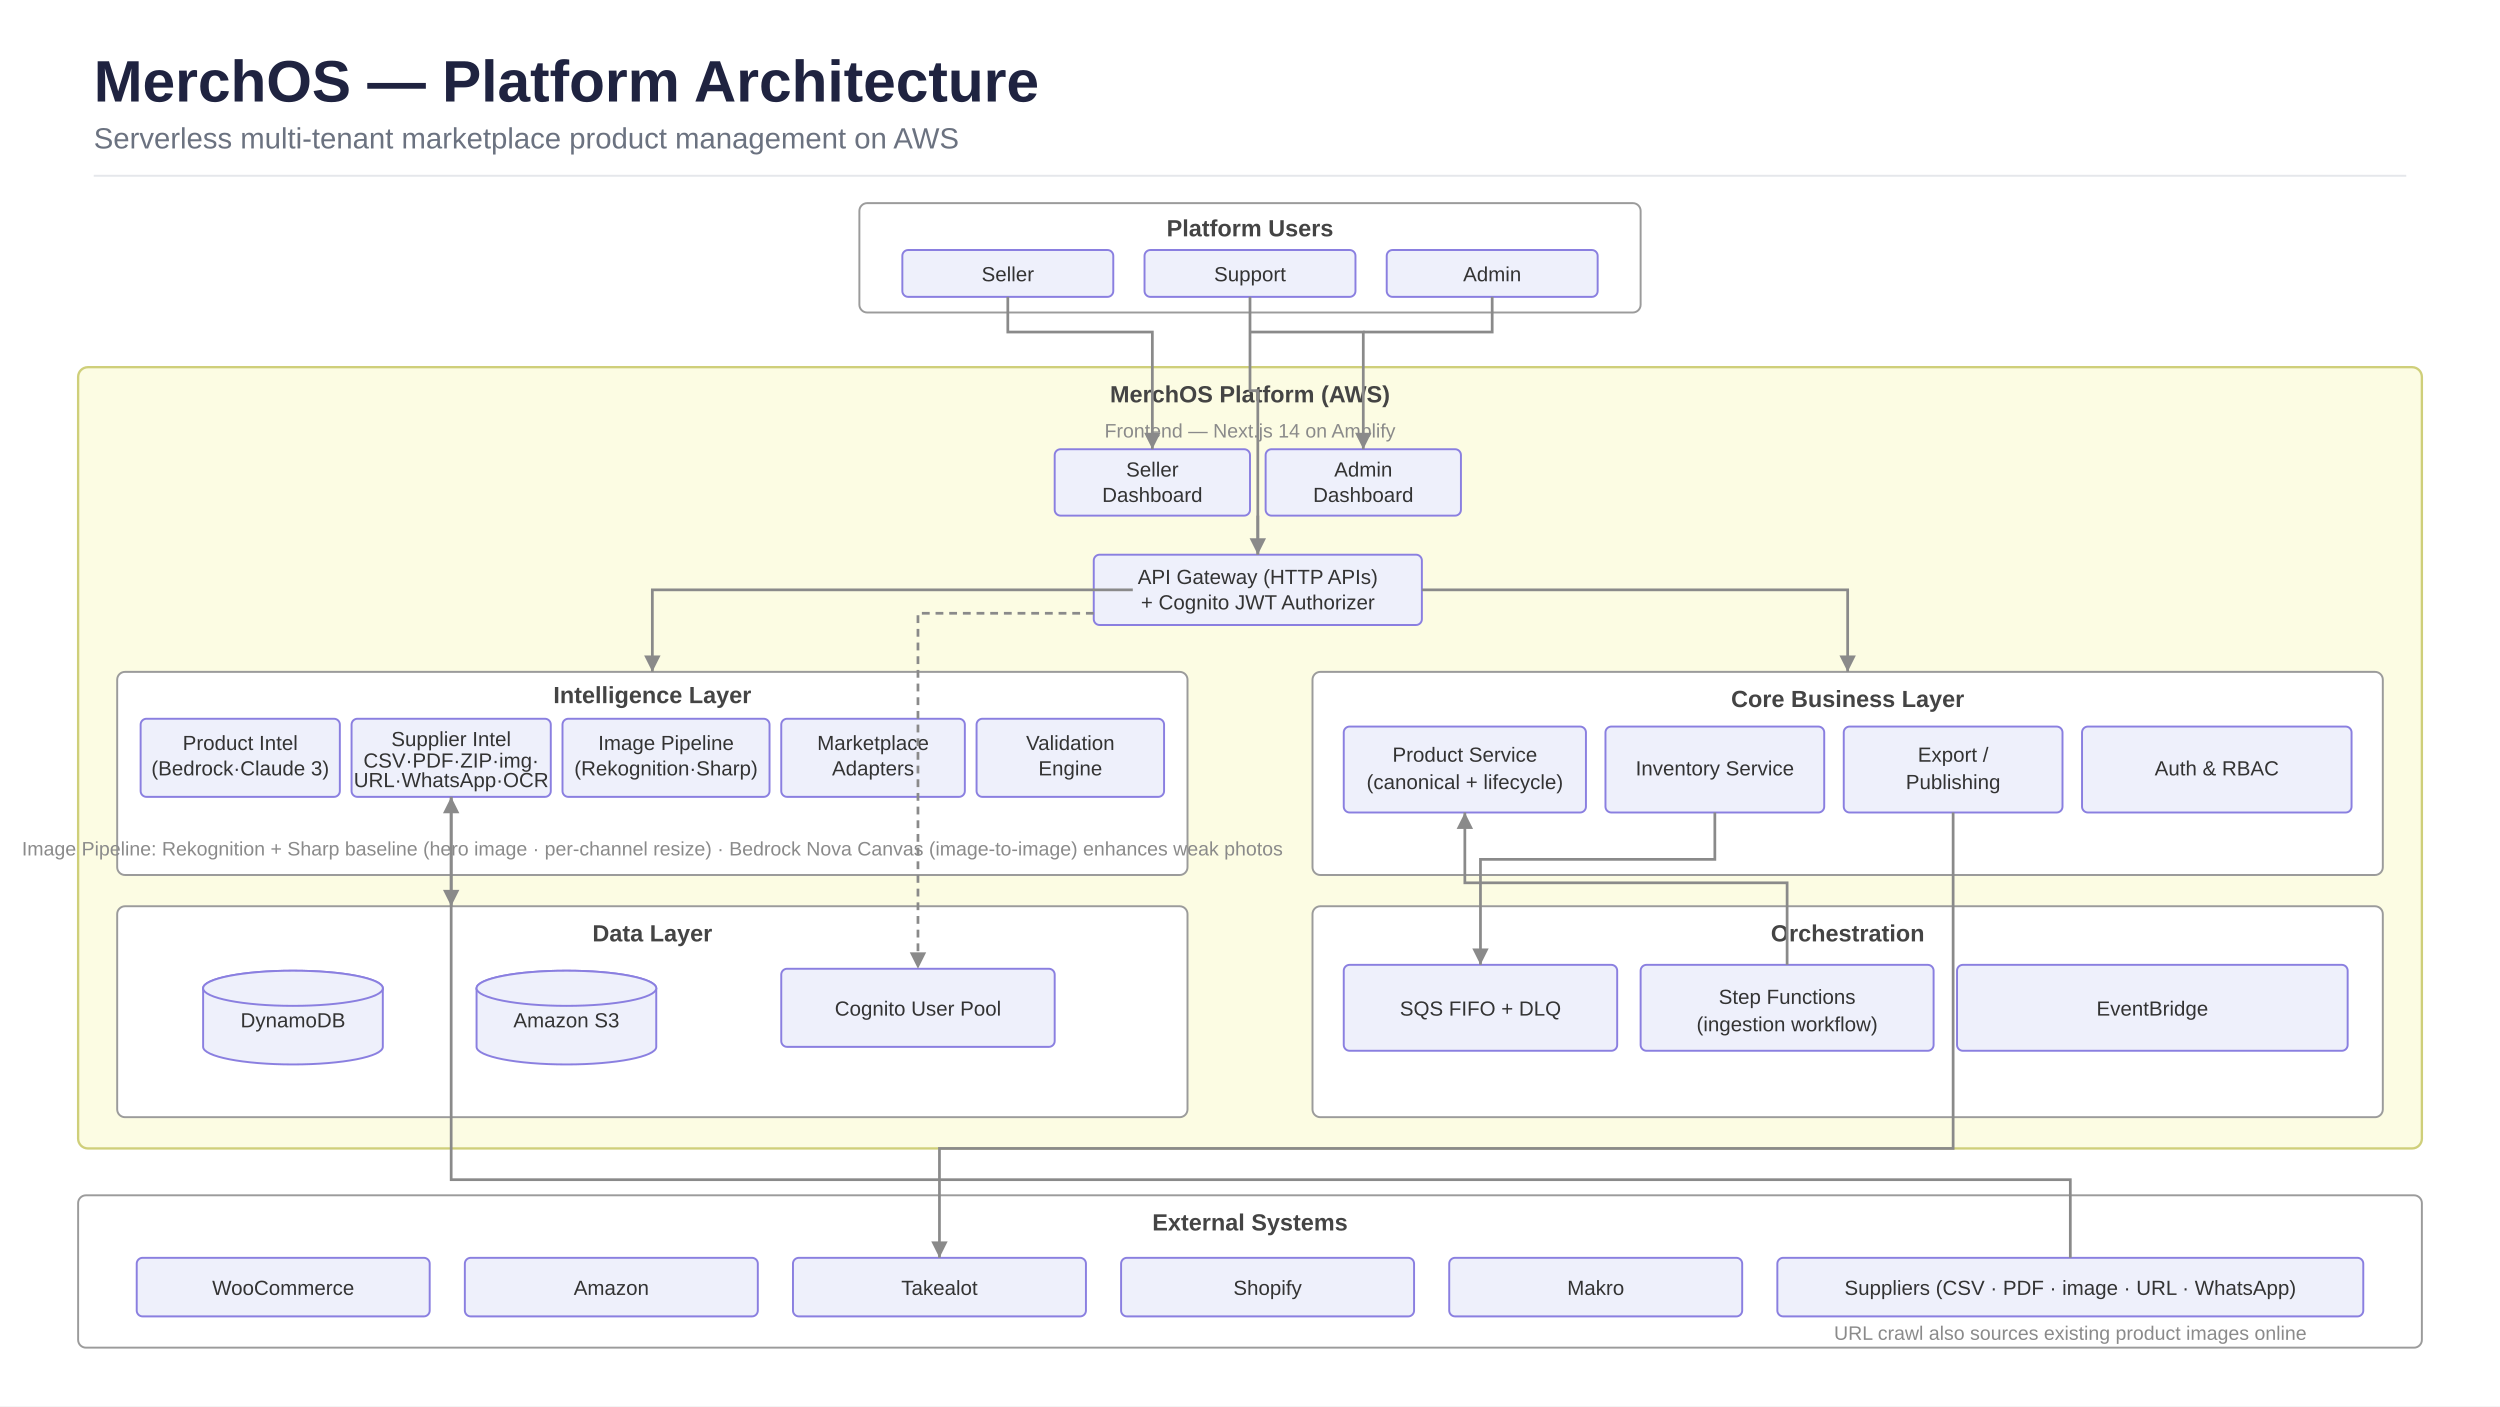
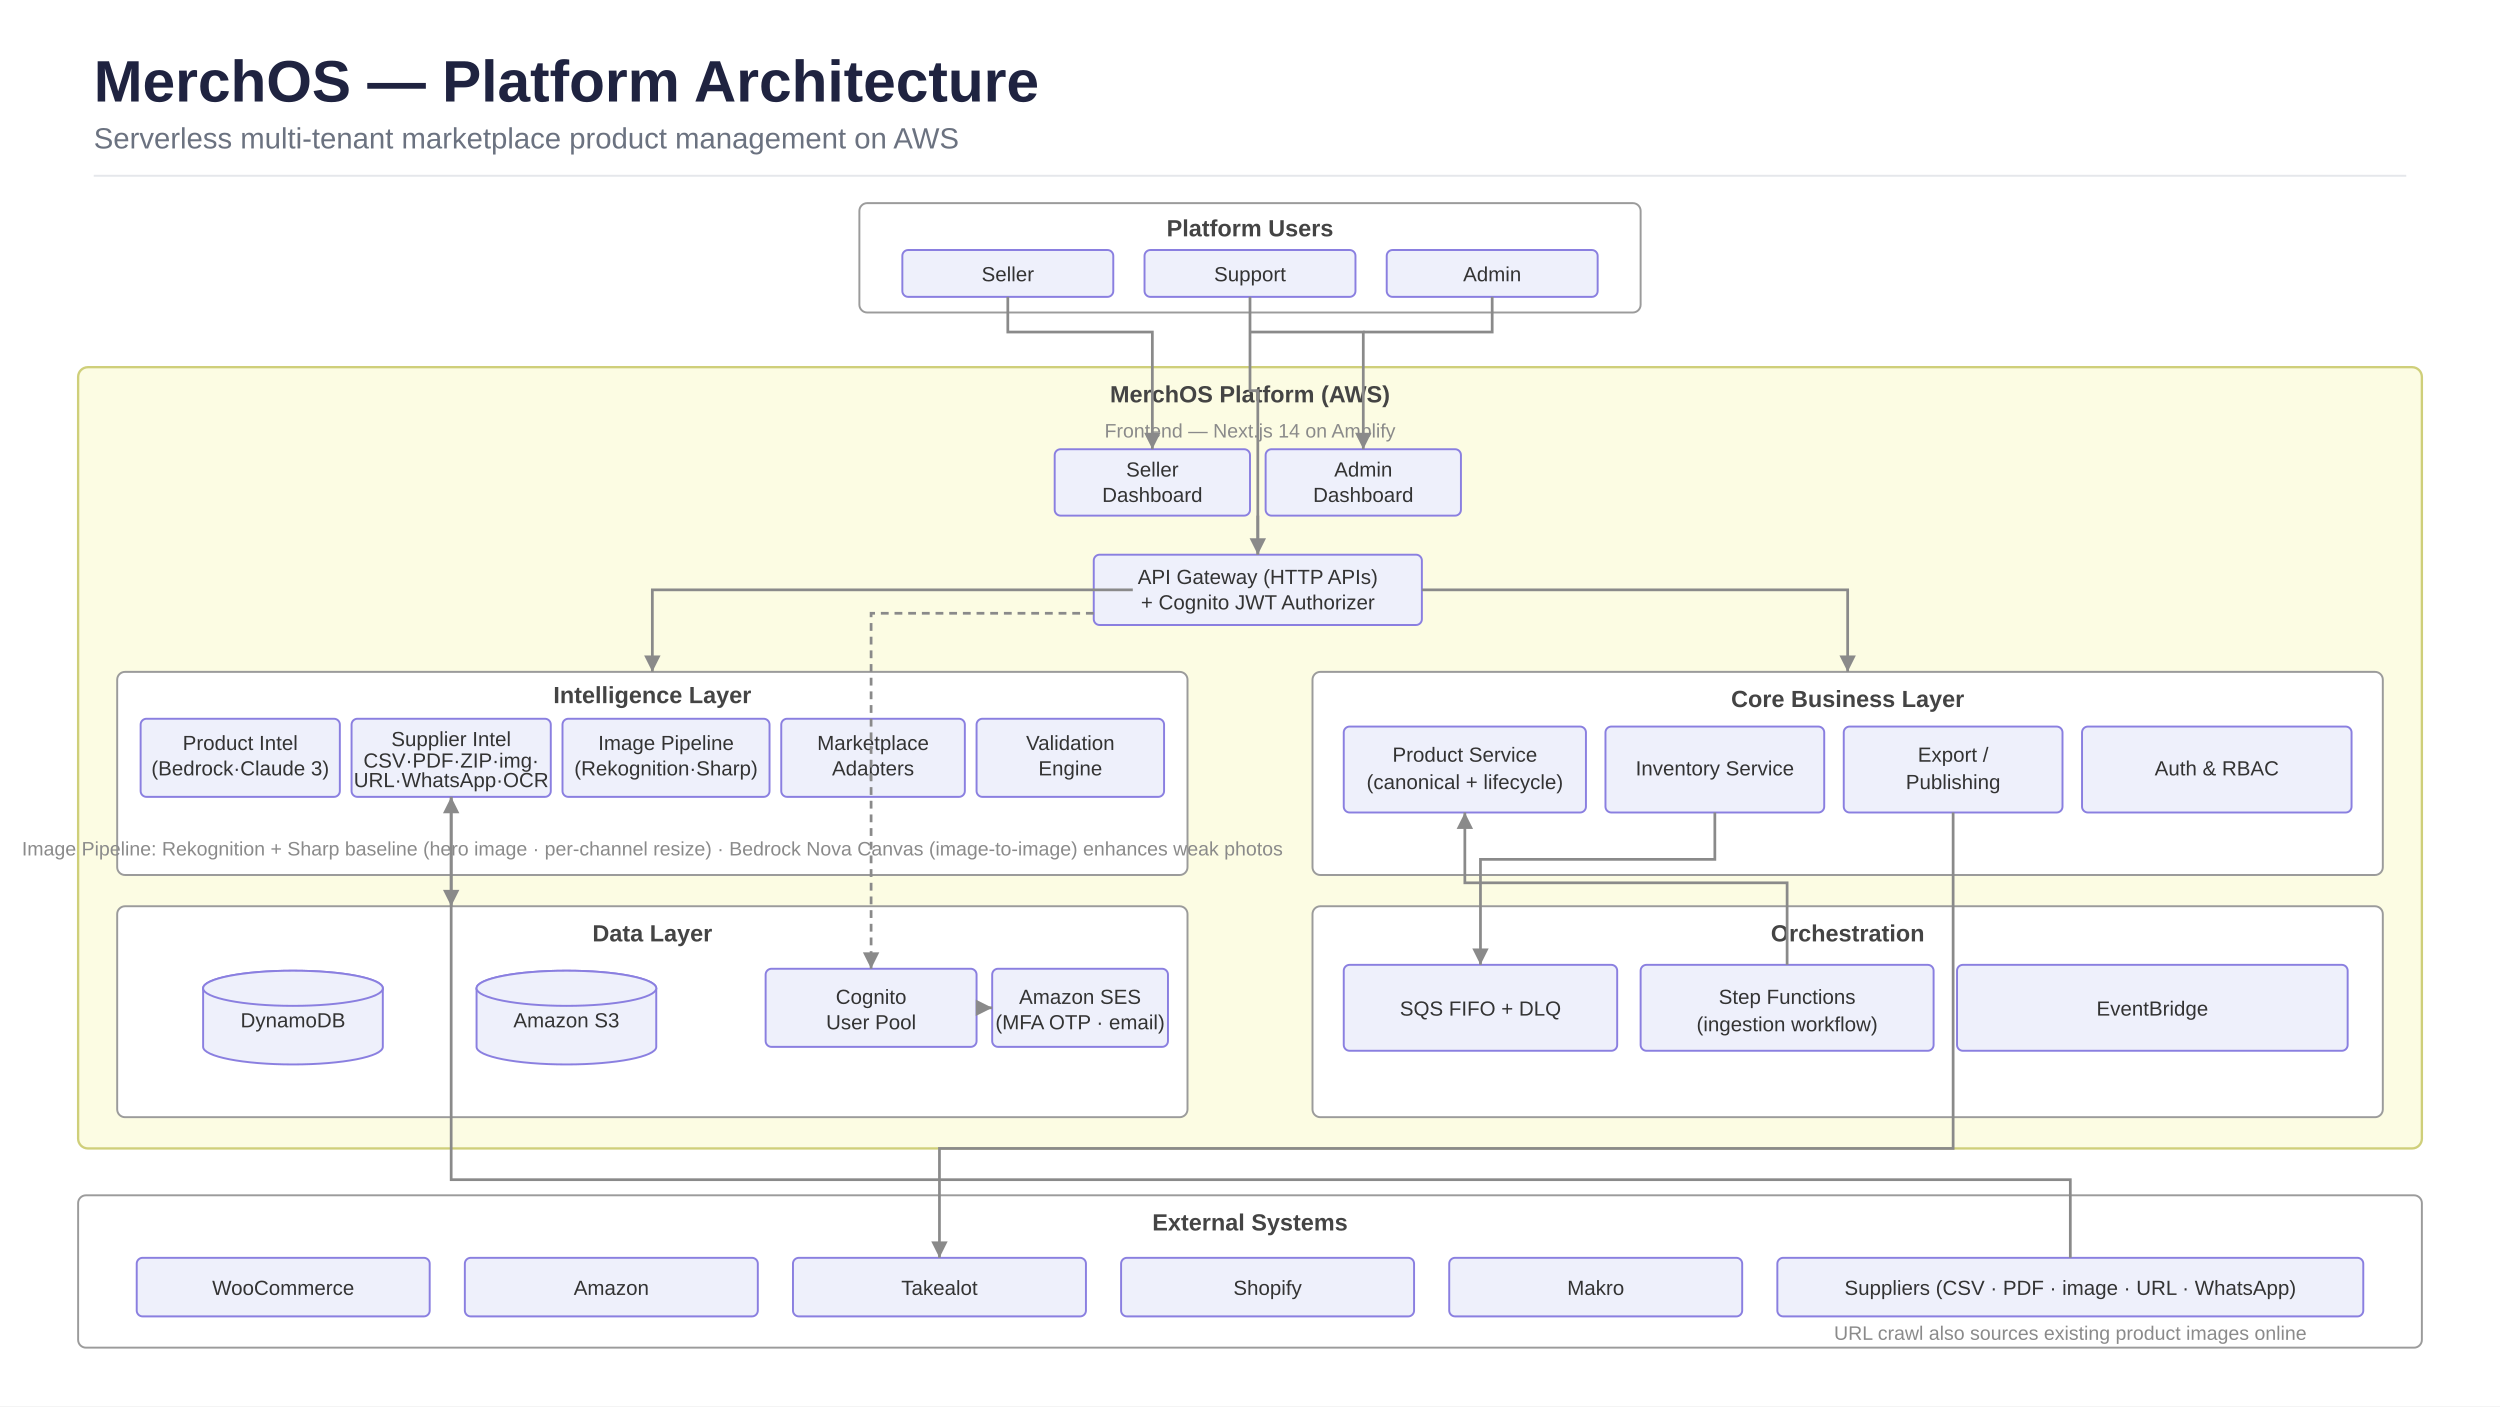
<svg xmlns="http://www.w3.org/2000/svg" viewBox="0 0 1280 720" font-family="Segoe UI, Arial, sans-serif">
  <defs>
    <style>
      .bg    { fill:#ffffff; }
      .title { fill:#1f2340; font-size:30px; font-weight:700; }
      .sub   { fill:#6b7280; font-size:15px; }
      .grp   { fill:#ffffff; stroke:#9b9b9b; stroke-width:1; }
      .plat  { fill:#fcfce3; stroke:#cfcf7a; stroke-width:1.2; }
      .box   { fill:#eef0fb; stroke:#8a7fe0; stroke-width:1; }
      .store { fill:#eef0fb; stroke:#8a7fe0; stroke-width:1; }
      .gtitle{ fill:#444; font-size:12px; text-anchor:middle; font-weight:600; }
      .flbl  { fill:#8a8a8a; font-size:10px; text-anchor:middle; }
      .btxt  { fill:#333; font-size:10.5px; text-anchor:middle; }
      .line  { stroke:#8a8a8a; stroke-width:1.4; fill:none; }
      .dash  { stroke:#8a8a8a; stroke-width:1.4; fill:none; stroke-dasharray:4 3; }
    </style>
    <marker id="arrow" markerWidth="9" markerHeight="9" refX="6" refY="3" orient="auto">
      <path d="M0,0 L6,3 L0,6 Z" fill="#8a8a8a" />
    </marker>
  </defs>
  <rect class="bg" x="0" y="0" width="1280" height="720" />
  <text class="title" x="48" y="52">MerchOS — Platform Architecture</text>
  <text class="sub" x="48" y="76">Serverless multi-tenant marketplace product management on AWS</text>
  <line x1="48" y1="90" x2="1232" y2="90" stroke="#e5e7eb" stroke-width="1" />
  <rect class="grp" x="440" y="104" width="400" height="56" rx="4" />
  <text class="gtitle" x="640" y="121">Platform Users</text>
  <rect class="box" x="462" y="128" width="108" height="24" rx="3" />
  <text class="btxt" x="516" y="144">Seller</text>
  <rect class="box" x="586" y="128" width="108" height="24" rx="3" />
  <text class="btxt" x="640" y="144">Support</text>
  <rect class="box" x="710" y="128" width="108" height="24" rx="3" />
  <text class="btxt" x="764" y="144">Admin</text>
  <rect class="plat" x="40" y="188" width="1200" height="400" rx="5" />
  <text class="gtitle" x="640" y="206" font-size="13">MerchOS Platform (AWS)</text>
  <text class="flbl" x="640" y="224">Frontend — Next.js 14 on Amplify</text>
  <rect class="box" x="540" y="230" width="100" height="34" rx="3" />
  <text class="btxt" x="590" y="244">Seller</text>
  <text class="btxt" x="590" y="257">Dashboard</text>
  <rect class="box" x="648" y="230" width="100" height="34" rx="3" />
  <text class="btxt" x="698" y="244">Admin</text>
  <text class="btxt" x="698" y="257">Dashboard</text>
  <rect class="box" x="560" y="284" width="168" height="36" rx="3" />
  <text class="btxt" x="644" y="299">API Gateway (HTTP APIs)</text>
  <text class="btxt" x="644" y="312">+ Cognito JWT Authorizer</text>
  <rect class="grp" x="60" y="344" width="548" height="104" rx="4" />
  <text class="gtitle" x="334" y="360">Intelligence Layer</text>
  <rect class="box" x="72" y="368" width="102" height="40" rx="3" />
  <text class="btxt" x="123" y="384">Product Intel</text>
  <text class="btxt" x="123" y="397">(Bedrock·Claude 3)</text>
  <rect class="box" x="180" y="368" width="102" height="40" rx="3" />
  <text class="btxt" x="231" y="382">Supplier Intel</text>
  <text class="btxt" x="231" y="393" font-size="8.5">CSV·PDF·ZIP·img·</text>
  <text class="btxt" x="231" y="403" font-size="8.5">URL·WhatsApp·OCR</text>
  <rect class="box" x="288" y="368" width="106" height="40" rx="3" />
  <text class="btxt" x="341" y="384">Image Pipeline</text>
  <text class="btxt" x="341" y="397">(Rekognition·Sharp)</text>
  <rect class="box" x="400" y="368" width="94" height="40" rx="3" />
  <text class="btxt" x="447" y="384">Marketplace</text>
  <text class="btxt" x="447" y="397">Adapters</text>
  <rect class="box" x="500" y="368" width="96" height="40" rx="3" />
  <text class="btxt" x="548" y="384">Validation</text>
  <text class="btxt" x="548" y="397">Engine</text>
  <text class="flbl" x="334" y="438">Image Pipeline: Rekognition + Sharp baseline (hero image · per-channel resize) · Bedrock Nova Canvas (image-to-image) enhances weak photos</text>
  <rect class="grp" x="672" y="344" width="548" height="104" rx="4" />
  <text class="gtitle" x="946" y="362">Core Business Layer</text>
  <rect class="box" x="688" y="372" width="124" height="44" rx="3" />
  <text class="btxt" x="750" y="390">Product Service</text>
  <text class="btxt" x="750" y="404">(canonical + lifecycle)</text>
  <rect class="box" x="822" y="372" width="112" height="44" rx="3" />
  <text class="btxt" x="878" y="397">Inventory Service</text>
  <rect class="box" x="944" y="372" width="112" height="44" rx="3" />
  <text class="btxt" x="1000" y="390">Export /</text>
  <text class="btxt" x="1000" y="404">Publishing</text>
  <rect class="box" x="1066" y="372" width="138" height="44" rx="3" />
  <text class="btxt" x="1135" y="397">Auth &amp; RBAC</text>
  <rect class="grp" x="60" y="464" width="548" height="108" rx="4" />
  <text class="gtitle" x="334" y="482">Data Layer</text>
  <g>
    <ellipse class="store" cx="150" cy="506" rx="46" ry="9" />
    <path class="store" d="M104,506 v30 a46,9 0 0 0 92,0 v-30" />
    <ellipse class="store" cx="150" cy="506" rx="46" ry="9" fill="#eef0fb" />
    <text class="btxt" x="150" y="526">DynamoDB</text>
  </g>
  <g>
    <ellipse class="store" cx="290" cy="506" rx="46" ry="9" />
    <path class="store" d="M244,506 v30 a46,9 0 0 0 92,0 v-30" />
    <ellipse class="store" cx="290" cy="506" rx="46" ry="9" fill="#eef0fb" />
    <text class="btxt" x="290" y="526">Amazon S3</text>
  </g>
-   <rect class="box" x="400" y="496" width="140" height="40" rx="3" />
-   <text class="btxt" x="470" y="520">Cognito User Pool</text>
+   <rect class="box" x="392" y="496" width="108" height="40" rx="3" />
+   <text class="btxt" x="446" y="514">Cognito</text>
+   <text class="btxt" x="446" y="527">User Pool</text>
+   <rect class="box" x="508" y="496" width="90" height="40" rx="3" />
+   <text class="btxt" x="553" y="514">Amazon SES</text>
+   <text class="btxt" x="553" y="527" font-size="8.5">(MFA OTP · email)</text>
  <rect class="grp" x="672" y="464" width="548" height="108" rx="4" />
  <text class="gtitle" x="946" y="482">Orchestration</text>
  <rect class="box" x="688" y="494" width="140" height="44" rx="3" />
  <text class="btxt" x="758" y="520">SQS FIFO + DLQ</text>
  <rect class="box" x="840" y="494" width="150" height="44" rx="3" />
  <text class="btxt" x="915" y="514">Step Functions</text>
  <text class="btxt" x="915" y="528">(ingestion workflow)</text>
  <rect class="box" x="1002" y="494" width="200" height="44" rx="3" />
  <text class="btxt" x="1102" y="520">EventBridge</text>
  <rect class="grp" x="40" y="612" width="1200" height="78" rx="4" />
  <text class="gtitle" x="640" y="630">External Systems</text>
  <rect class="box" x="70" y="644" width="150" height="30" rx="3" />
  <text class="btxt" x="145" y="663">WooCommerce</text>
  <rect class="box" x="238" y="644" width="150" height="30" rx="3" />
  <text class="btxt" x="313" y="663">Amazon</text>
  <rect class="box" x="406" y="644" width="150" height="30" rx="3" />
  <text class="btxt" x="481" y="663">Takealot</text>
  <rect class="box" x="574" y="644" width="150" height="30" rx="3" />
  <text class="btxt" x="649" y="663">Shopify</text>
  <rect class="box" x="742" y="644" width="150" height="30" rx="3" />
  <text class="btxt" x="817" y="663">Makro</text>
  <rect class="box" x="910" y="644" width="300" height="30" rx="3" />
  <text class="btxt" x="1060" y="663">Suppliers (CSV · PDF · image · URL · WhatsApp)</text>
  <text class="flbl" x="1060" y="686">URL crawl also sources existing product images online</text>
  <path class="line" d="M516,152 V170 H590 V230" marker-end="url(#arrow)" />
  <path class="line" d="M640,152 V200 H644 V284 M640,170 H698 V230" marker-end="url(#arrow)" />
  <path class="line" d="M764,152 V170 H698" />
  <path class="line" d="M644,264 V284" marker-end="url(#arrow)" />
  <path class="line" d="M580,302 H334 V344" marker-end="url(#arrow)" />
  <path class="line" d="M728,302 H946 V344" marker-end="url(#arrow)" />
-   <path class="dash" d="M560,314 H470 V496" marker-end="url(#arrow)" />
+   <path class="dash" d="M560,314 H446 V496" marker-end="url(#arrow)" />
+   <path class="line" d="M500,516 H508" marker-end="url(#arrow)" />
  <path class="line" d="M231,408 V456 V464" marker-end="url(#arrow)" />
  <path class="line" d="M878,416 V440 H758 V494" marker-end="url(#arrow)" />
  <path class="line" d="M915,494 V452 H750 V416" marker-end="url(#arrow)" />
  <path class="line" d="M1060,644 V604 H231 V408" marker-end="url(#arrow)" />
  <path class="line" d="M1000,416 V588 H481 V644" marker-end="url(#arrow)" />
</svg>
